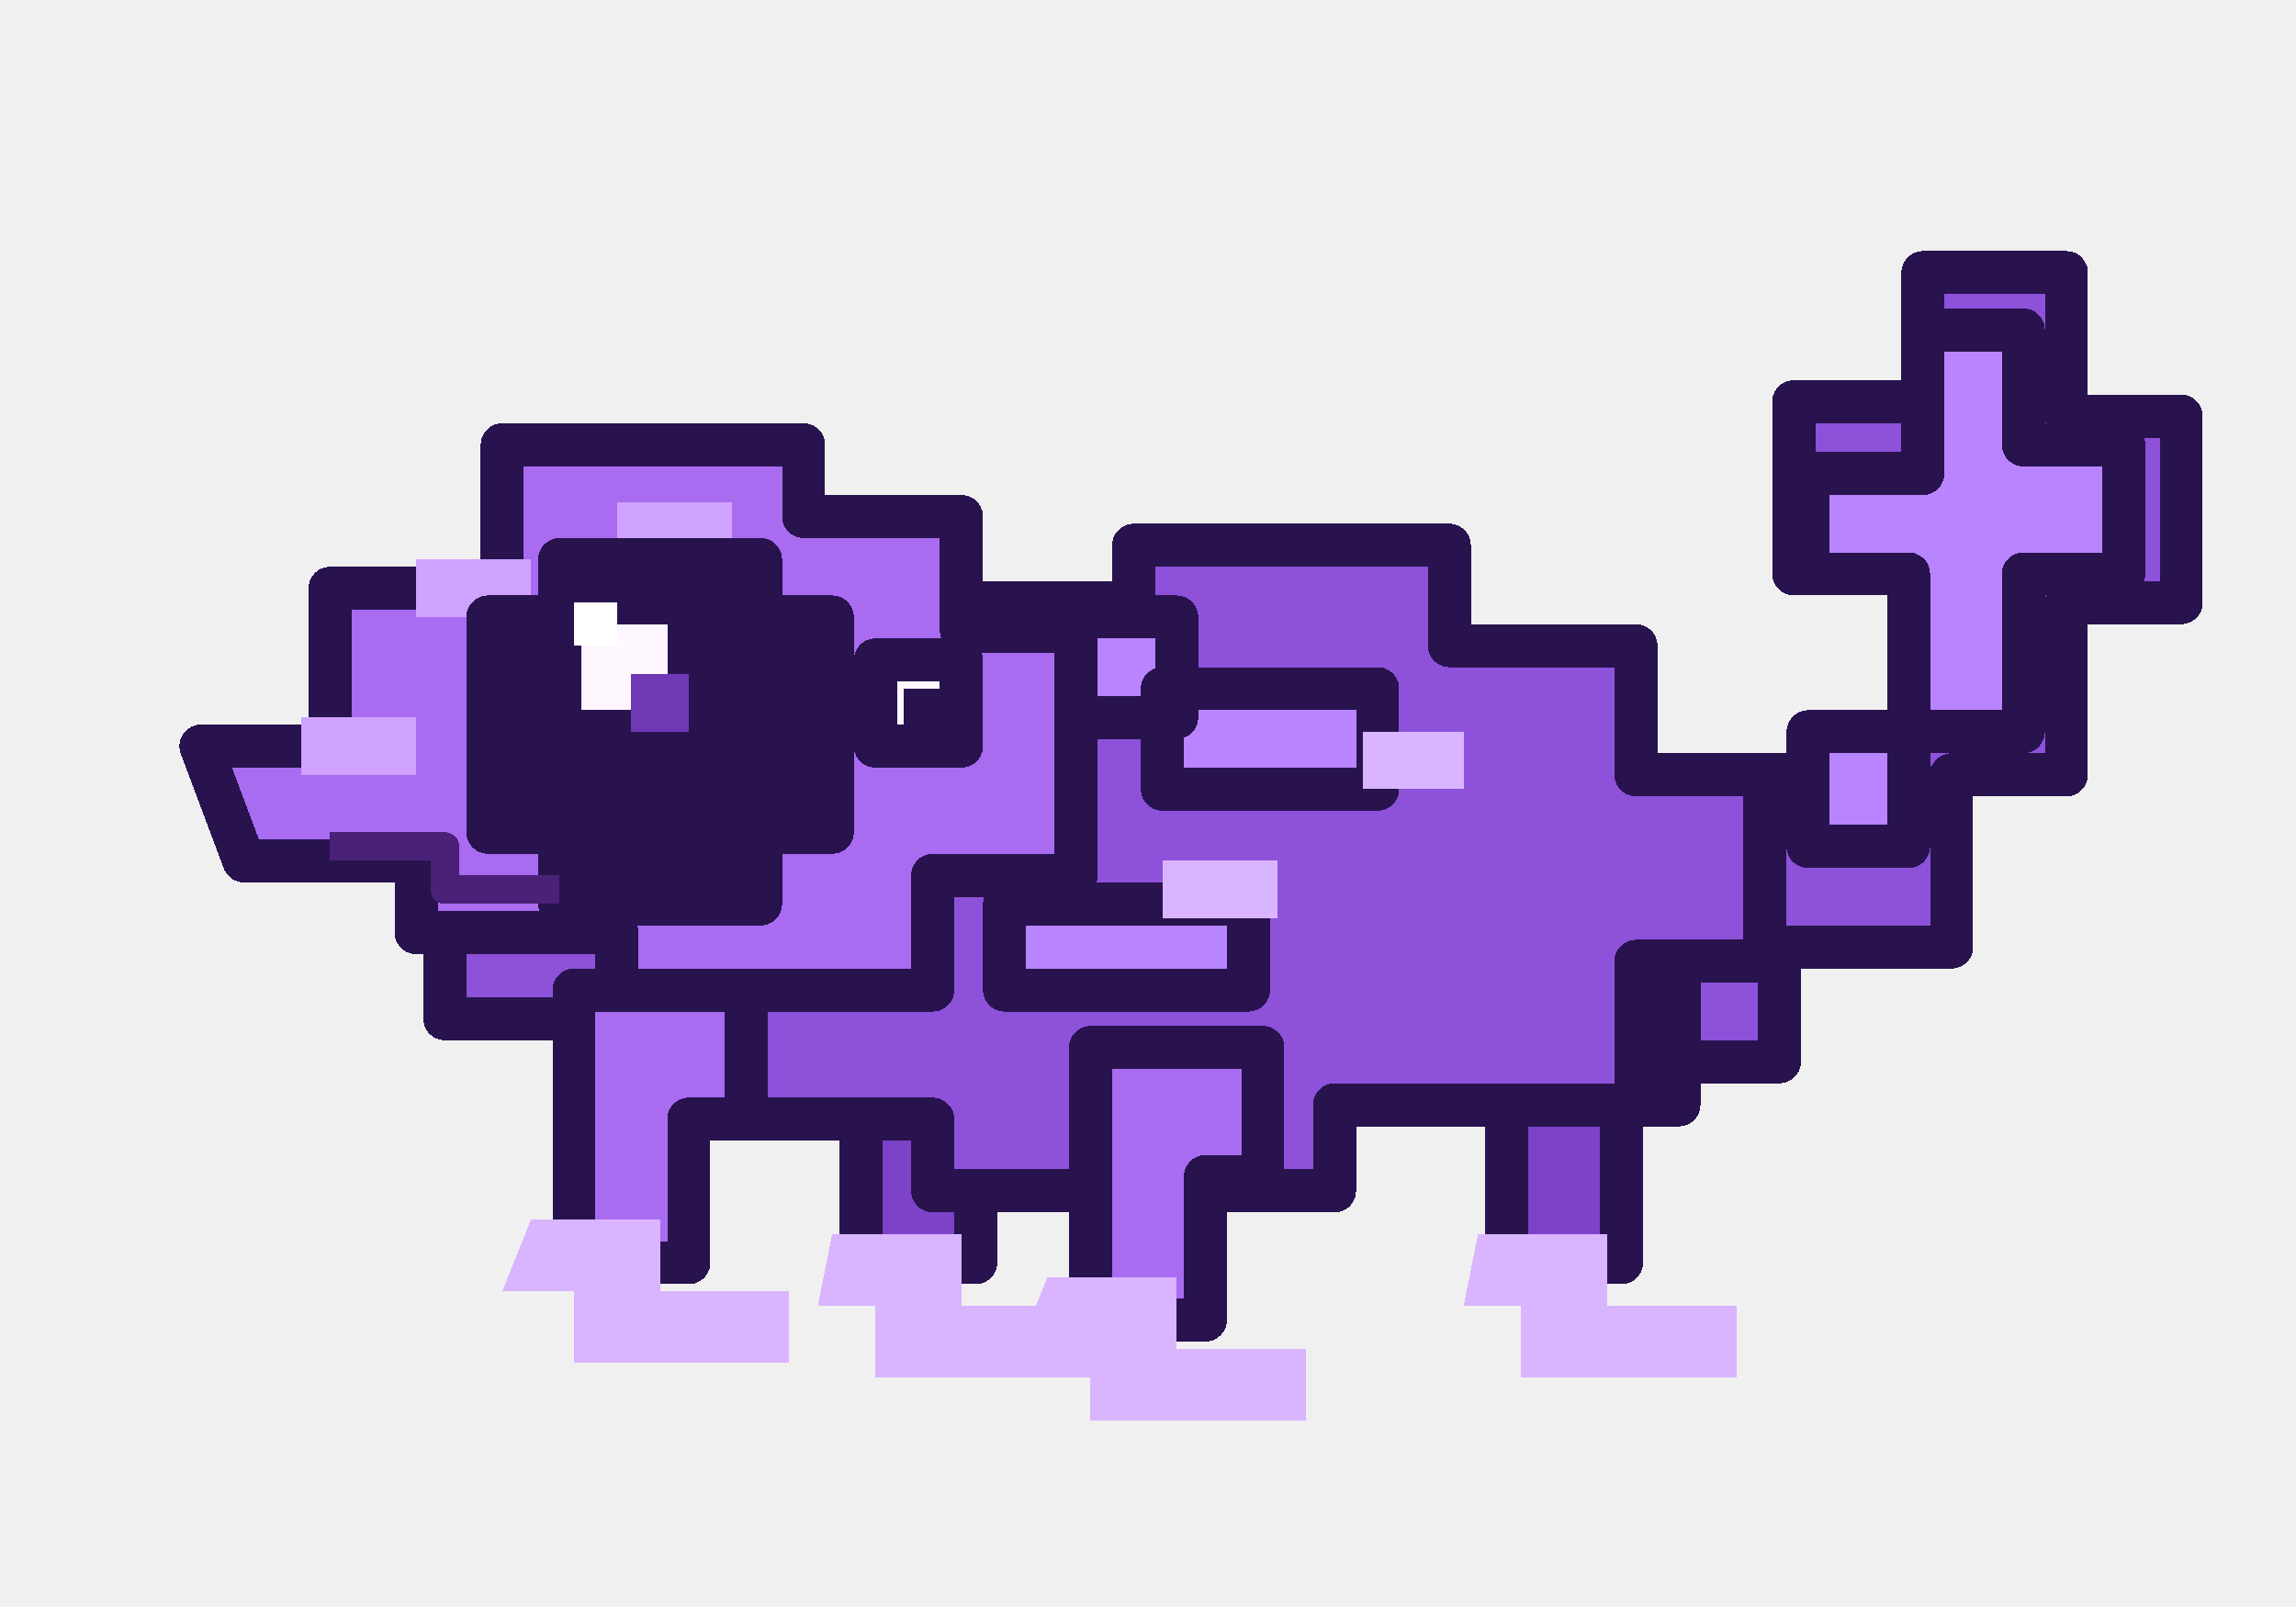
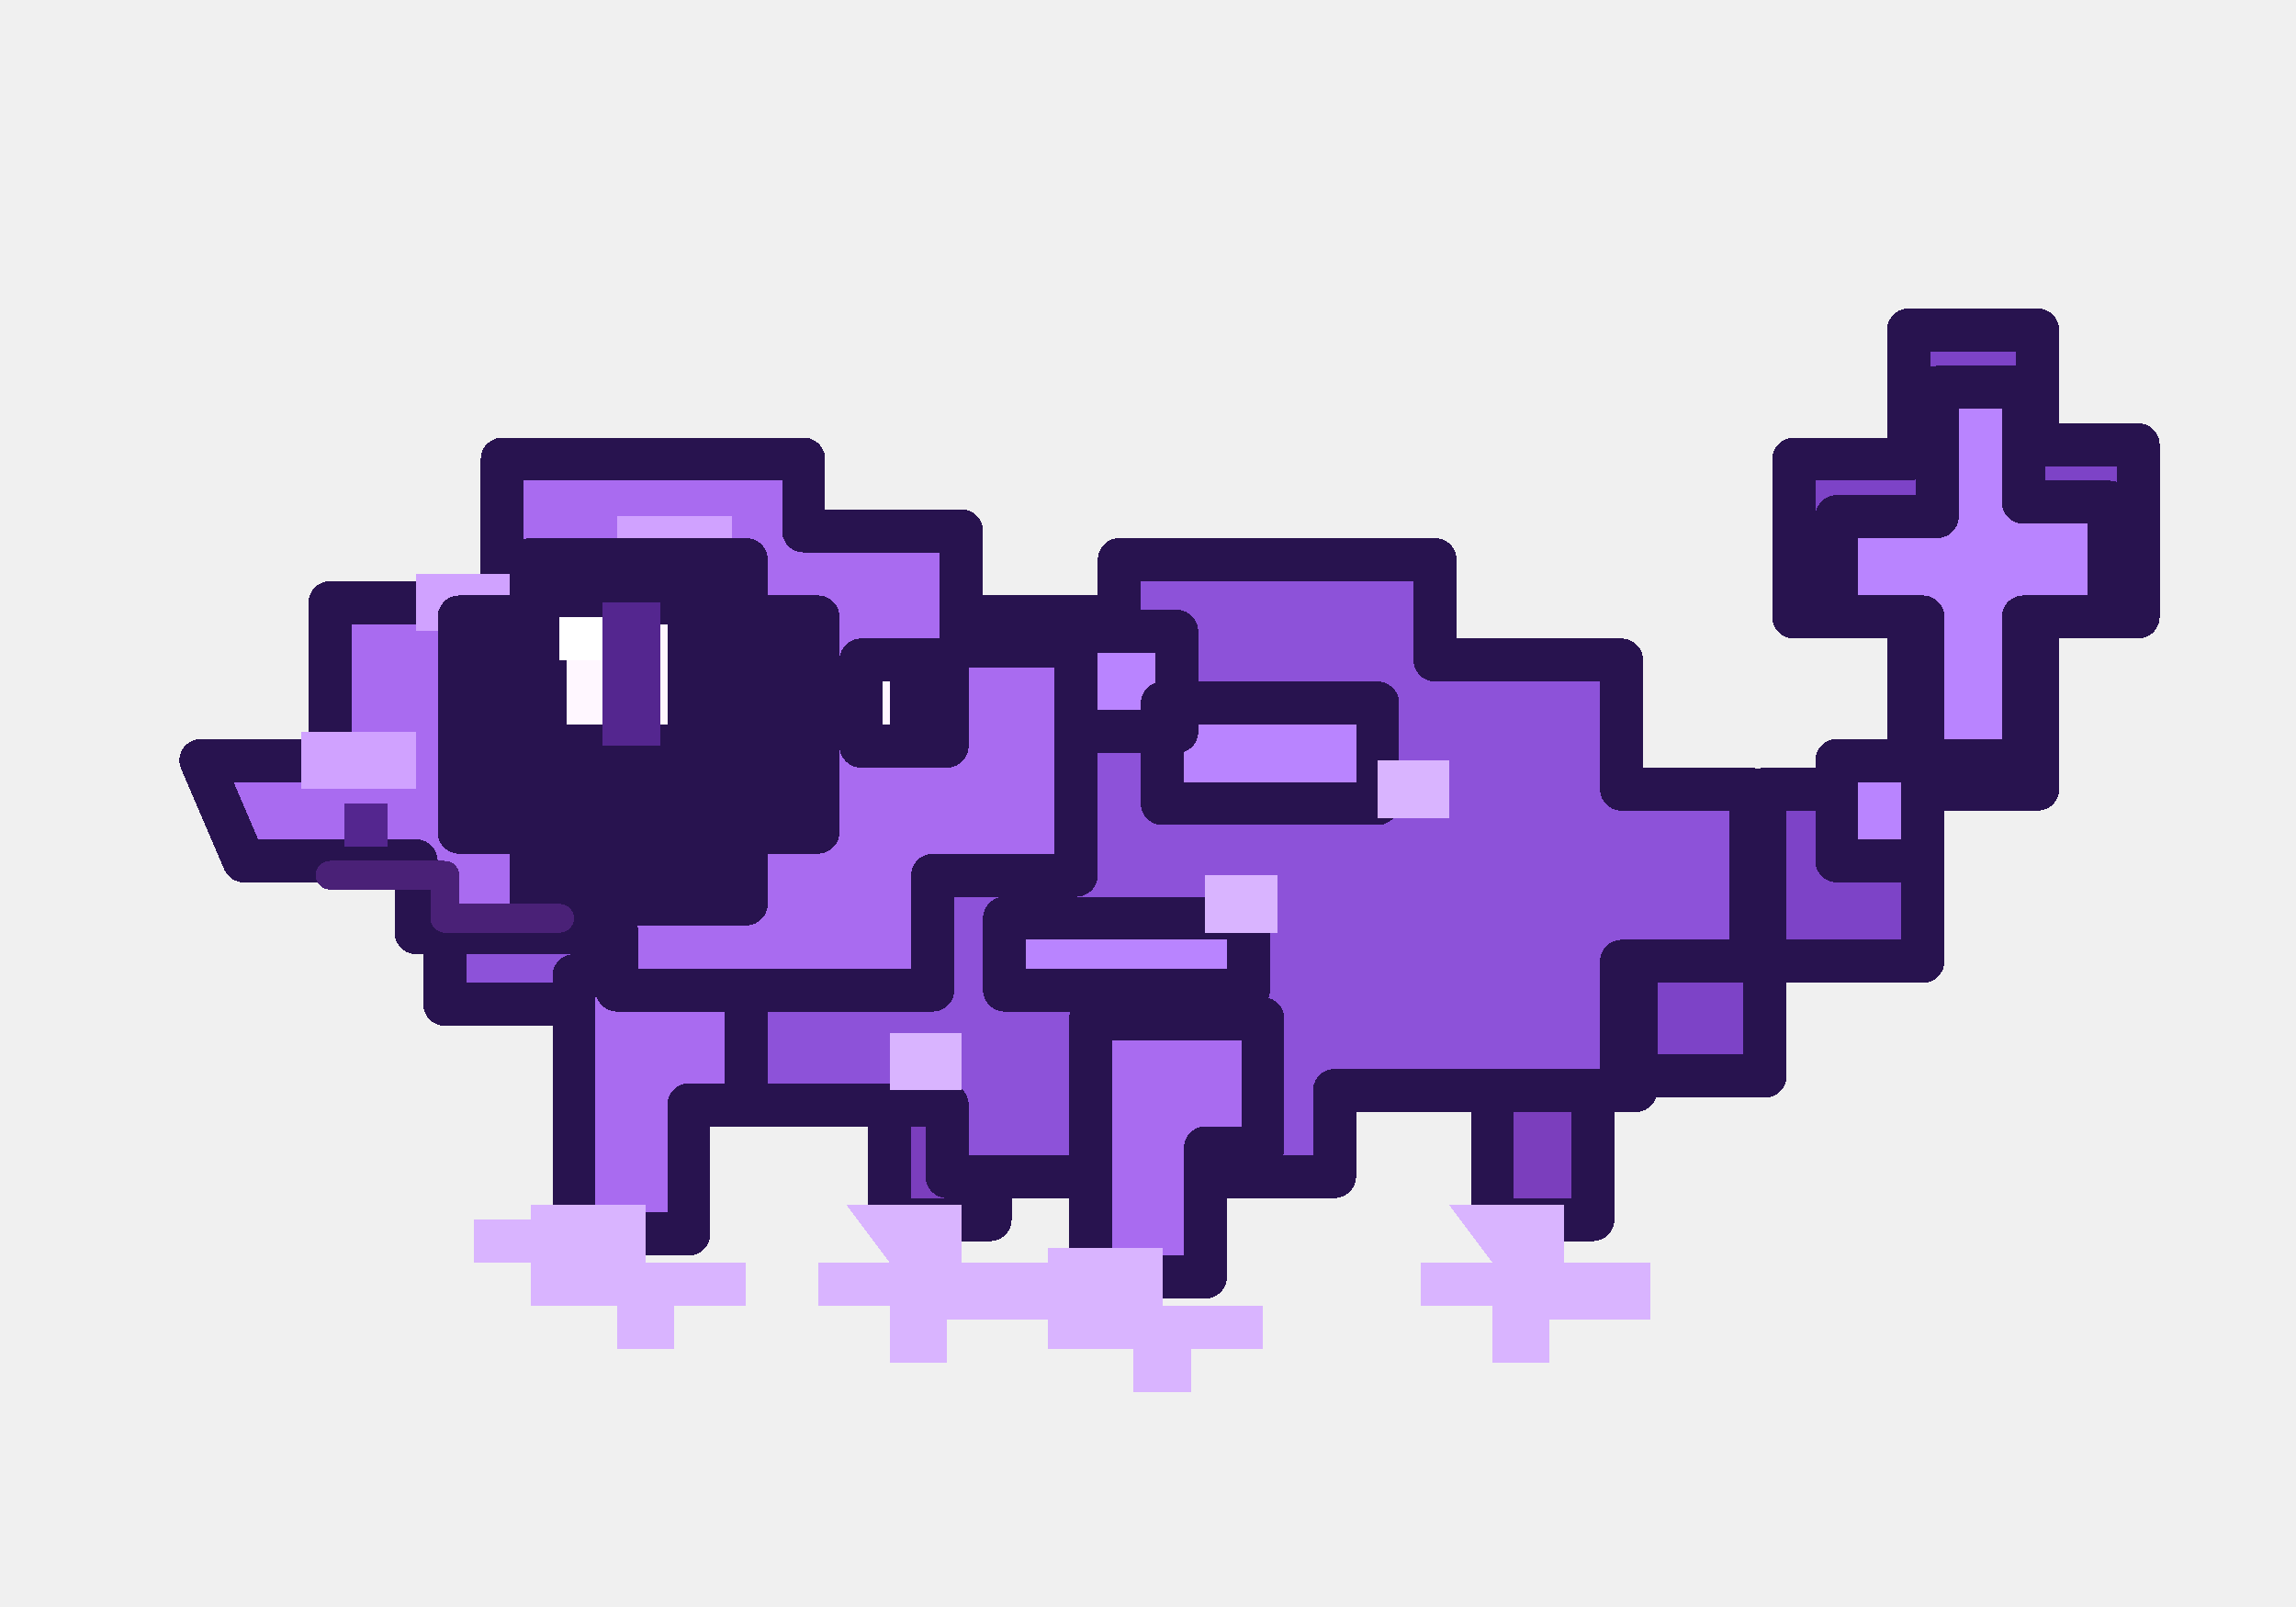
<svg xmlns="http://www.w3.org/2000/svg" viewBox="0 0 160 112" shape-rendering="crispEdges">
  <style>
@keyframes step1{0%,100%{transform:translate(0,0)}50%{transform:translate(3px,-5px)}}
@keyframes step2{0%,100%{transform:translate(0,0)}50%{transform:translate(-3px,2px)}}
- @keyframes tail{0%,100%{transform:rotate(0)}50%{transform:rotate(-7deg)}}
+ @keyframes tail{0%,100%{transform:rotate(0)}50%{transform:rotate(-8deg)}}
@keyframes idle{0%,100%{transform:translateY(0)}50%{transform:translateY(-1px)}}
- .leg1{animation:step1 .3s steps(2,end) infinite;transform-box:fill-box;transform-origin:top center}
- .leg2{animation:step2 .3s steps(2,end) infinite;transform-box:fill-box;transform-origin:top center}
- .tail{animation:tail .65s steps(2,end) infinite;transform-box:fill-box;transform-origin:left center}
- .body{animation:idle .45s steps(2,end) infinite}
+ .leg1{animation:step1 .32s steps(2,end) infinite;transform-box:fill-box;transform-origin:top center}
+ .leg2{animation:step2 .32s steps(2,end) infinite;transform-box:fill-box;transform-origin:top center}
+ .tail{animation:tail .7s steps(2,end) infinite;transform-box:fill-box;transform-origin:left center}
+ .body{animation:idle .7s steps(2,end) infinite}
@media(prefers-reduced-motion:reduce){.leg1,.leg2,.tail,.body{animation:none}}
</style>
-   <g stroke="#28134f" stroke-width="3" stroke-linejoin="round">
+   <g stroke="#28134f" stroke-width="3" stroke-linejoin="round" stroke-linecap="round">
    <g class="tail">
-       <path fill="#8d52d9" d="M111 66h12V54h10V40h-8V28h9V19h10v10h8v13h-8v12h-8v12h-12v8h-13z" />
-       <path fill="#b984ff" d="M134 23h7v8h7v9h-7v11h-8v8h-7v-8h7V40h-7v-7h8z" />
+       <path fill="#7d43c7" d="M111 67h12V55h10V43h-8V32h8V23h9v8h7v12h-7v12h-8v12h-11v8h-12z" />
+       <path fill="#b984ff" d="M135 27h6v8h6v8h-6v10h-7v7h-6v-7h6V43h-6v-7h7z" />
    </g>
-     <g class="leg2" fill="#7c42c7">
-       <path d="M105 68h12v9h-4v11h-8v-8z" />
-       <path d="M103 86h9v5h9v5h-15v-5h-4z" fill="#d9b4ff" stroke="none" />
+     <g class="leg2" fill="#7b3ebd">
+       <path d="M103 68h11v8h-3v9h-7v-8z" />
+       <path d="M101 84h8v4h6v4h-7v3h-4v-4h-5v-3h5z" fill="#d9b4ff" stroke="none" />
    </g>
-     <g class="leg1" fill="#7c42c7">
-       <path d="M60 68h12v9h-4v11h-8v-8z" />
-       <path d="M58 86h9v5h9v5H61v-5h-4z" fill="#d9b4ff" stroke="none" />
+     <g class="leg1" fill="#7b3ebd">
+       <path d="M61 68h11v8h-3v9h-7v-8z" />
+       <path d="M59 84h8v4h6v4h-7v3h-4v-4h-5v-3h5z" fill="#d9b4ff" stroke="none" />
    </g>
    <g class="body">
-       <path fill="#8d52d9" d="M31 62h10V50h13V42h25V38h22v7h13v9h9v13h-9v10h-21v6H65v-5H48v-7H31z" />
-       <path fill="#b984ff" d="M53 48h15v-5h14v7H68v7H53zM81 48h15v7H81zM70 63h17v6H70z" />
-       <path fill="#d9b4ff" stroke="none" d="M57 57h8v4h-8zM81 60h8v4h-8zM95 51h7v4h-7z" />
+       <path fill="#8d52d9" d="M31 62h10V51h13V43h24V39h22v7h13v9h9v12h-9v9h-20v6H66v-5H48v-7H31z" />
+       <path fill="#b984ff" d="M53 49h15v-5h14v7H68v7H53zM81 49h15v7H81zM70 64h17v5H70z" />
+       <path fill="#d9b4ff" stroke="none" d="M56 58h5v4h-5zM72 53h4v4h-4zM84 61h5v4h-5zM96 53h5v4h-5zM48 67h5v4h-5zM62 72h5v4h-5z" />
    </g>
    <g class="leg1" fill="#a96bf0">
-       <path d="M40 69h12v9h-4v10h-8v-8z" />
-       <path d="M37 85h9v5h9v5H40v-5h-5z" fill="#d9b4ff" stroke="none" />
+       <path d="M40 68h12v9h-4v9h-8v-8z" />
+       <path d="M37 84h8v4h7v3h-5v3h-4v-3h-6v-3h-4v-3h4z" fill="#d9b4ff" stroke="none" />
    </g>
    <g class="leg2" fill="#a96bf0">
-       <path d="M76 73h12v9h-4v10h-8v-8z" />
-       <path d="M73 89h9v5h9v5H76v-5h-5z" fill="#d9b4ff" stroke="none" />
+       <path d="M76 71h12v9h-4v9h-8v-8z" />
+       <path d="M73 87h8v4h7v3h-5v3h-4v-3h-6v-3h-4v-3h4z" fill="#d9b4ff" stroke="none" />
    </g>
-     <path fill="#a96bf0" d="M14 52h9V41h12V31h21v5h11v8h8v17H65v8H43v-4H29v-5H17z" />
-     <path fill="#d0a2ff" stroke="none" d="M29 39h8v4h-8zM43 35h8v4h-8zM21 50h8v4h-8z" />
-     <path fill="#28134f" d="M39 39h14v4h5v15h-5v5H39v-5h-5V43h5z" />
-     <path fill="#fff7ff" d="M39 42h9v9h-9z" />
-     <path fill="#6f39b6" stroke="none" d="M44 47h4v4h-4z" />
-     <path fill="#fff" stroke="none" d="M40 42h3v3h-3z" />
-     <path fill="#fff7ff" d="M61 46h6v6h-6z" />
-     <path fill="#28134f" stroke="none" d="M63 48h4v4h-4z" />
-     <path fill="none" stroke="#4a2177" stroke-width="2" d="M23 59h8v3h8" />
+     <path fill="#a96bf0" d="M14 53h9V42h12V32h21v5h11v8h8v16H65v8H43v-4H29v-5H17z" />
+     <path fill="#d0a2ff" stroke="none" d="M29 40h8v4h-8zM43 36h8v4h-8zM21 51h8v4h-8z" />
+     <path fill="#28134f" d="M37 39h15v4h5v15h-5v5H37v-5h-5V43h5z" />
+     <path fill="#fff7ff" d="M38 42h10v10H38z" />
+     <path fill="#54268f" stroke="none" d="M42 42h4v10h-4z" />
+     <path fill="#fff" stroke="none" d="M39 43h3v3h-3z" />
+     <path fill="#fff7ff" d="M60 46h6v6h-6z" />
+     <path fill="#28134f" stroke="none" d="M62 47h3v5h-3z" />
+     <path fill="#54268f" stroke="none" d="M24 56h3v3h-3z" />
+     <path fill="none" stroke="#4a2177" stroke-width="2" d="M23 61h8v3h8" />
  </g>
</svg>
